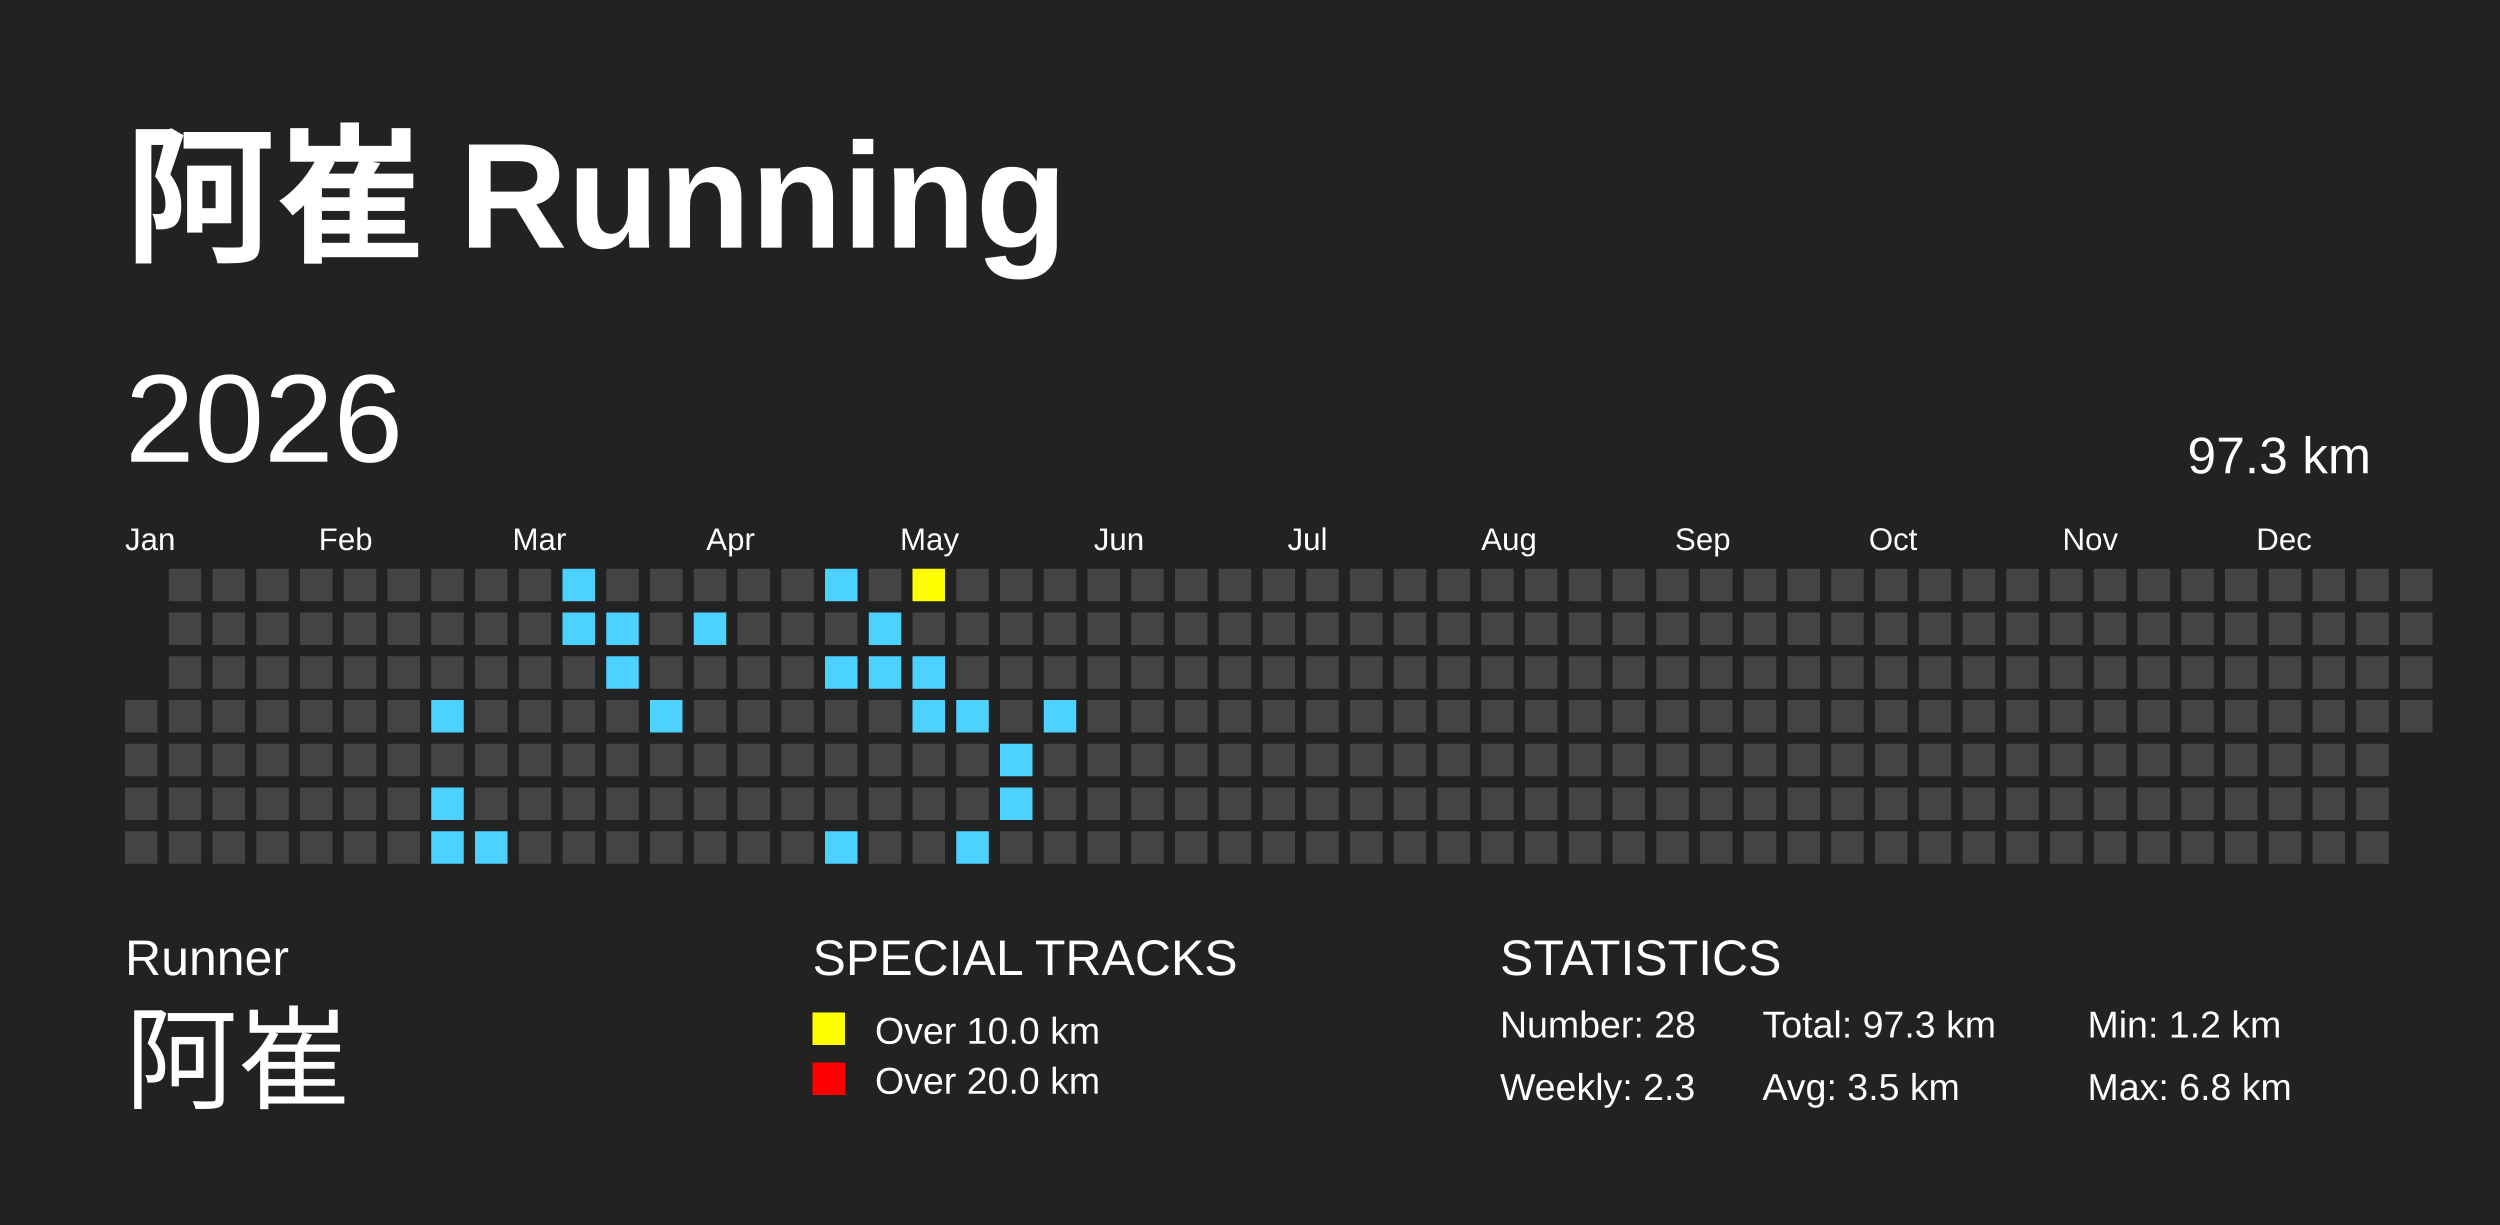
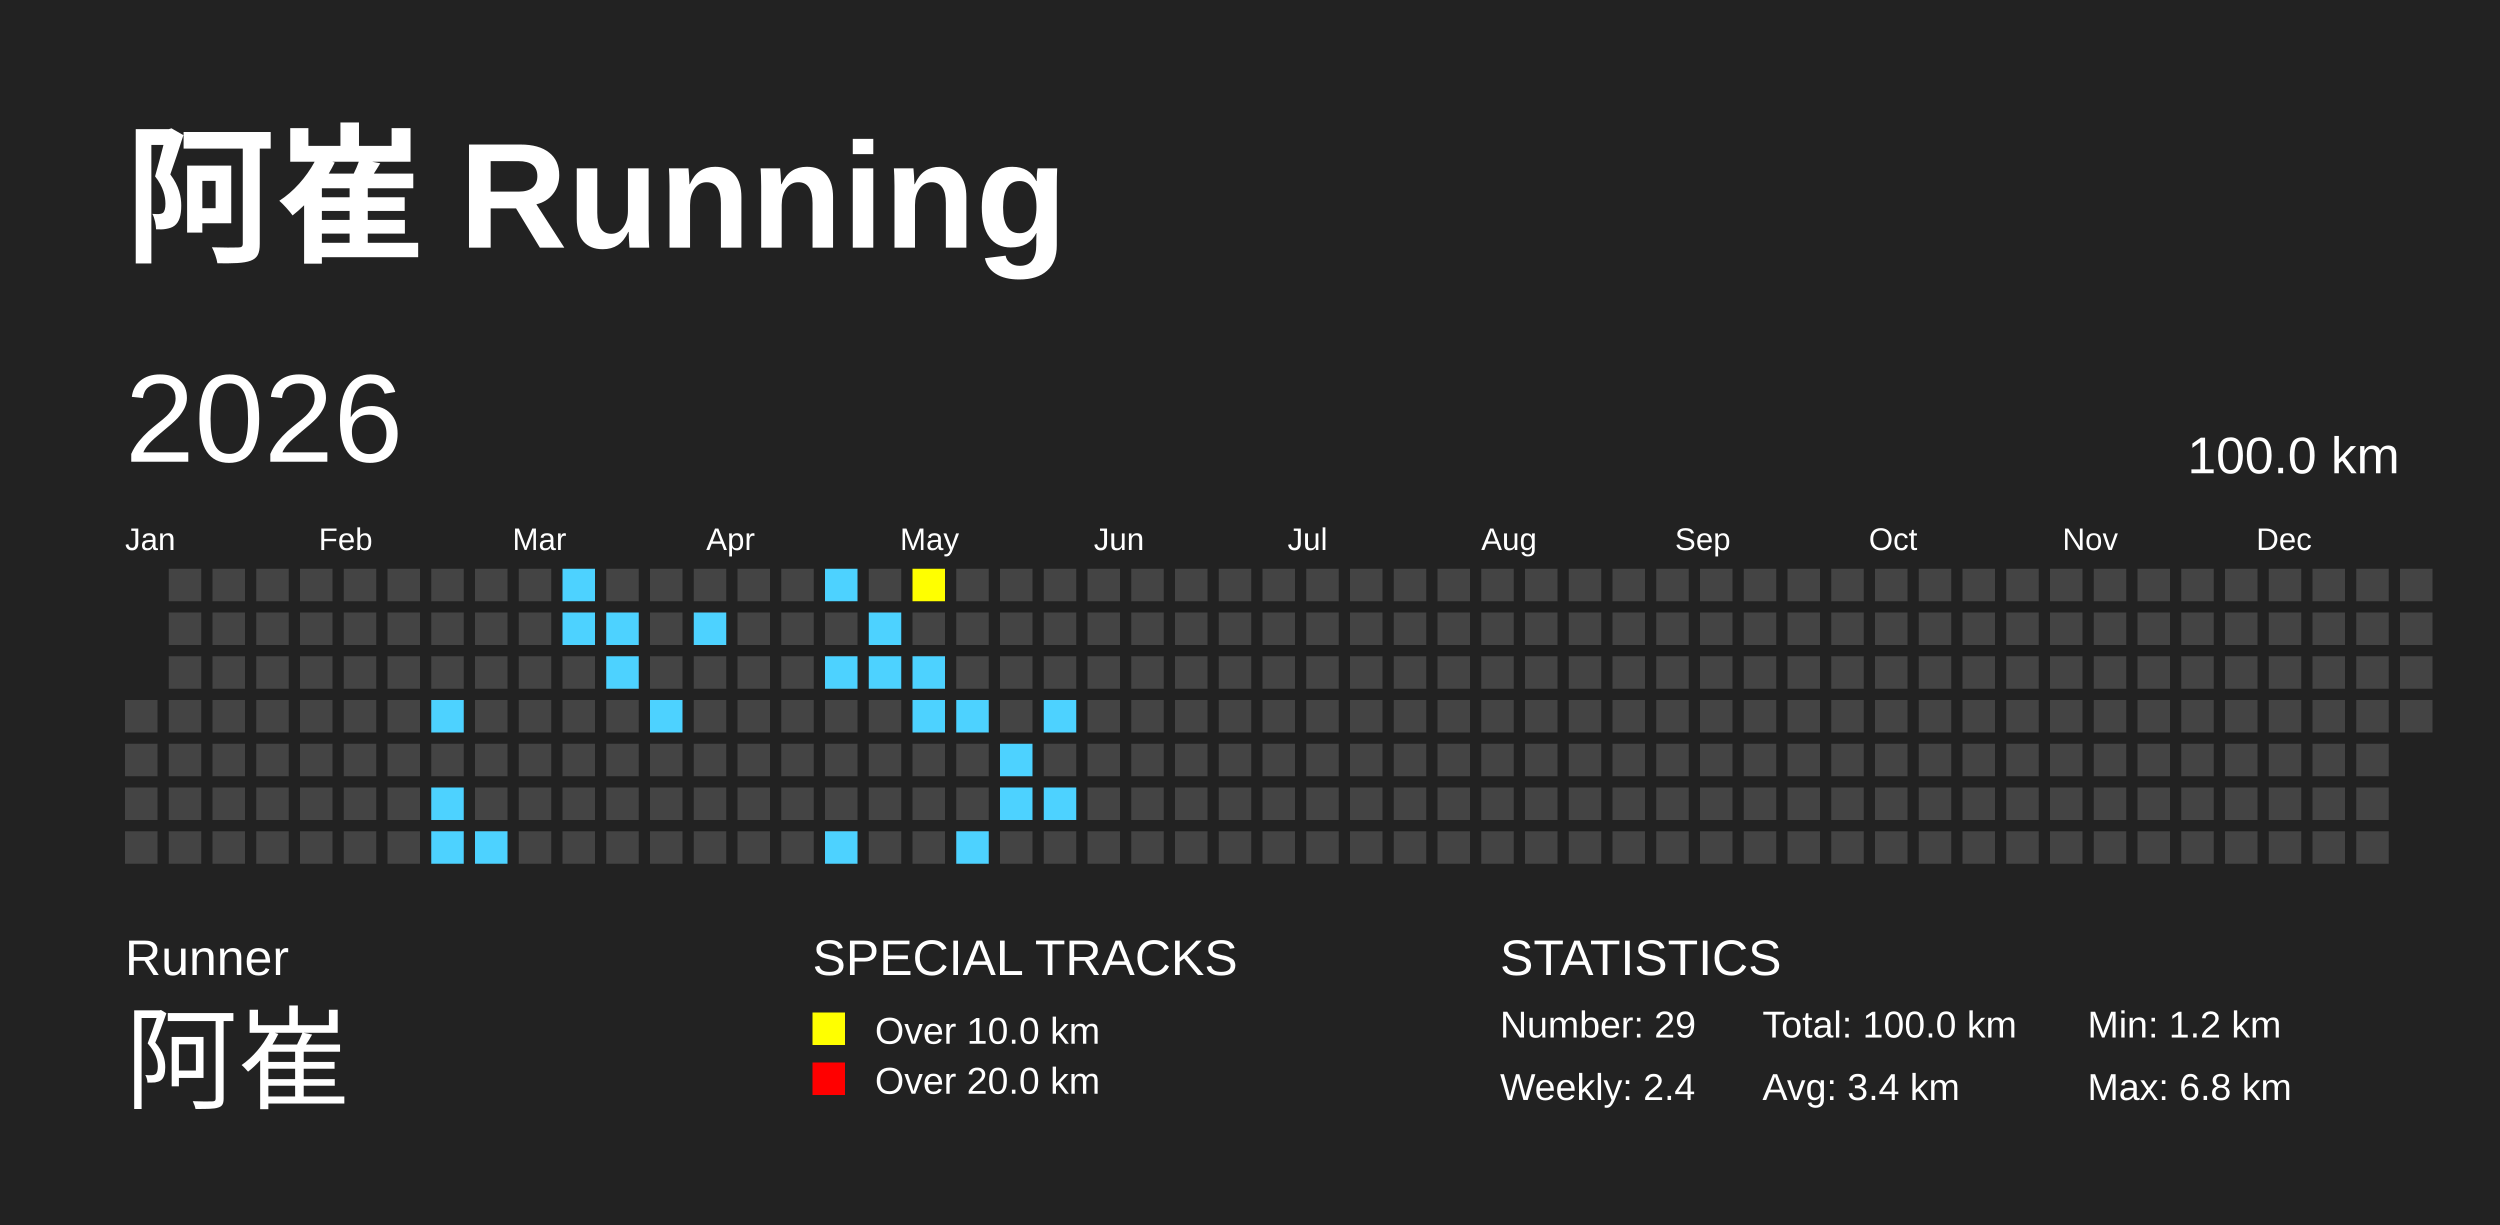
<svg xmlns="http://www.w3.org/2000/svg" baseProfile="full" height="98mm" version="1.1" viewBox="0,0,200,98" width="200mm">
  <defs>
    <pattern height="2" id="indoor-stripe" patternUnits="userSpaceOnUse" width="2">
      <line stroke="white" stroke-opacity="0.45" stroke-width="0.5" x1="0" x2="2" y1="2" y2="0" />
    </pattern>
  </defs>
  <rect fill="#222222" height="98" width="200" x="0" y="0" />
  <text fill="#FFFFFF" style="font-size:12px; font-family:Arial; font-weight:bold;" x="10" y="20">阿崔 Running</text>
  <text fill="#FFFFFF" style="font-size:4px; font-family:Arial" x="10" y="78">Runner</text>
  <text fill="#FFFFFF" style="font-size:9px; font-family:Arial" x="10" y="88">阿崔</text>
  <text fill="#FFFFFF" style="font-size:4px; font-family:Arial" x="65" y="78">SPECIAL TRACKS</text>
  <rect fill="yellow" height="2.6" width="2.6" x="65" y="81" />
  <text fill="#FFFFFF" style="font-size:3px; font-family:Arial" x="70" y="83.5">Over 10.0 km</text>
  <rect fill="red" height="2.6" width="2.6" x="65" y="85" />
  <text fill="#FFFFFF" style="font-size:3px; font-family:Arial" x="70" y="87.5">Over 20.0 km</text>
  <text fill="#FFFFFF" style="font-size:4px; font-family:Arial" x="120" y="78">STATISTICS</text>
-   <text fill="#FFFFFF" style="font-size:3px; font-family:Arial" x="120" y="83">Number: 28</text>
-   <text fill="#FFFFFF" style="font-size:3px; font-family:Arial" x="120" y="88">Weekly: 2.3</text>
-   <text fill="#FFFFFF" style="font-size:3px; font-family:Arial" x="141" y="83">Total: 97.3 km</text>
-   <text fill="#FFFFFF" style="font-size:3px; font-family:Arial" x="141" y="88">Avg: 3.5 km</text>
+   <text fill="#FFFFFF" style="font-size:3px; font-family:Arial" x="120" y="83">Number: 29</text>
+   <text fill="#FFFFFF" style="font-size:3px; font-family:Arial" x="120" y="88">Weekly: 2.4</text>
+   <text fill="#FFFFFF" style="font-size:3px; font-family:Arial" x="141" y="83">Total: 100.0 km</text>
+   <text fill="#FFFFFF" style="font-size:3px; font-family:Arial" x="141" y="88">Avg: 3.4 km</text>
  <text fill="#FFFFFF" style="font-size:3px; font-family:Arial" x="167" y="83">Min: 1.2 km</text>
  <text fill="#FFFFFF" style="font-size:3px; font-family:Arial" x="167" y="88">Max: 6.8 km</text>
  <text dominant-baseline="hanging" fill="#FFFFFF" style="font-size:10.0px; font-family:Arial;" x="10" y="30">2026</text>
-   <text dominant-baseline="hanging" fill="#FFFFFF" style="font-size:4.125px; font-family:Arial;" x="175" y="35">97.3 km</text>
+   <text dominant-baseline="hanging" fill="#FFFFFF" style="font-size:4.125px; font-family:Arial;" x="175" y="35">100.0 km</text>
  <text fill="#FFFFFF" style="font-size:2.5px; font-family:Arial" x="10.0" y="44">Jan</text>
  <text fill="#FFFFFF" style="font-size:2.5px; font-family:Arial" x="25.5" y="44">Feb</text>
  <text fill="#FFFFFF" style="font-size:2.5px; font-family:Arial" x="41.0" y="44">Mar</text>
  <text fill="#FFFFFF" style="font-size:2.5px; font-family:Arial" x="56.5" y="44">Apr</text>
  <text fill="#FFFFFF" style="font-size:2.5px; font-family:Arial" x="72.0" y="44">May</text>
  <text fill="#FFFFFF" style="font-size:2.5px; font-family:Arial" x="87.5" y="44">Jun</text>
  <text fill="#FFFFFF" style="font-size:2.5px; font-family:Arial" x="103.0" y="44">Jul</text>
  <text fill="#FFFFFF" style="font-size:2.5px; font-family:Arial" x="118.5" y="44">Aug</text>
  <text fill="#FFFFFF" style="font-size:2.5px; font-family:Arial" x="134.0" y="44">Sep</text>
  <text fill="#FFFFFF" style="font-size:2.5px; font-family:Arial" x="149.5" y="44">Oct</text>
  <text fill="#FFFFFF" style="font-size:2.5px; font-family:Arial" x="165.0" y="44">Nov</text>
  <text fill="#FFFFFF" style="font-size:2.5px; font-family:Arial" x="180.5" y="44">Dec</text>
  <rect fill="#444444" height="2.6" width="2.6" x="10.0" y="56.0" />
  <rect fill="#444444" height="2.6" width="2.6" x="10.0" y="59.5" />
  <rect fill="#444444" height="2.6" width="2.6" x="10.0" y="63.0" />
  <rect fill="#444444" height="2.6" width="2.6" x="10.0" y="66.5" />
  <rect fill="#444444" height="2.6" width="2.6" x="13.5" y="45.5" />
  <rect fill="#444444" height="2.6" width="2.6" x="13.5" y="49.0" />
  <rect fill="#444444" height="2.6" width="2.6" x="13.5" y="52.5" />
  <rect fill="#444444" height="2.6" width="2.6" x="13.5" y="56.0" />
  <rect fill="#444444" height="2.6" width="2.6" x="13.5" y="59.5" />
  <rect fill="#444444" height="2.6" width="2.6" x="13.5" y="63.0" />
  <rect fill="#444444" height="2.6" width="2.6" x="13.5" y="66.5" />
  <rect fill="#444444" height="2.6" width="2.6" x="17.0" y="45.5" />
  <rect fill="#444444" height="2.6" width="2.6" x="17.0" y="49.0" />
  <rect fill="#444444" height="2.6" width="2.6" x="17.0" y="52.5" />
  <rect fill="#444444" height="2.6" width="2.6" x="17.0" y="56.0" />
  <rect fill="#444444" height="2.6" width="2.6" x="17.0" y="59.5" />
  <rect fill="#444444" height="2.6" width="2.6" x="17.0" y="63.0" />
  <rect fill="#444444" height="2.6" width="2.6" x="17.0" y="66.5" />
  <rect fill="#444444" height="2.6" width="2.6" x="20.5" y="45.5" />
  <rect fill="#444444" height="2.6" width="2.6" x="20.5" y="49.0" />
  <rect fill="#444444" height="2.6" width="2.6" x="20.5" y="52.5" />
  <rect fill="#444444" height="2.6" width="2.6" x="20.5" y="56.0" />
  <rect fill="#444444" height="2.6" width="2.6" x="20.5" y="59.5" />
  <rect fill="#444444" height="2.6" width="2.6" x="20.5" y="63.0" />
  <rect fill="#444444" height="2.6" width="2.6" x="20.5" y="66.5" />
  <rect fill="#444444" height="2.6" width="2.6" x="24.0" y="45.5" />
  <rect fill="#444444" height="2.6" width="2.6" x="24.0" y="49.0" />
  <rect fill="#444444" height="2.6" width="2.6" x="24.0" y="52.5" />
  <rect fill="#444444" height="2.6" width="2.6" x="24.0" y="56.0" />
  <rect fill="#444444" height="2.6" width="2.6" x="24.0" y="59.5" />
  <rect fill="#444444" height="2.6" width="2.6" x="24.0" y="63.0" />
  <rect fill="#444444" height="2.6" width="2.6" x="24.0" y="66.5" />
  <rect fill="#444444" height="2.6" width="2.6" x="27.5" y="45.5" />
  <rect fill="#444444" height="2.6" width="2.6" x="27.5" y="49.0" />
  <rect fill="#444444" height="2.6" width="2.6" x="27.5" y="52.5" />
  <rect fill="#444444" height="2.6" width="2.6" x="27.5" y="56.0" />
  <rect fill="#444444" height="2.6" width="2.6" x="27.5" y="59.5" />
  <rect fill="#444444" height="2.6" width="2.6" x="27.5" y="63.0" />
  <rect fill="#444444" height="2.6" width="2.6" x="27.5" y="66.5" />
  <rect fill="#444444" height="2.6" width="2.6" x="31.0" y="45.5" />
  <rect fill="#444444" height="2.6" width="2.6" x="31.0" y="49.0" />
  <rect fill="#444444" height="2.6" width="2.6" x="31.0" y="52.5" />
  <rect fill="#444444" height="2.6" width="2.6" x="31.0" y="56.0" />
  <rect fill="#444444" height="2.6" width="2.6" x="31.0" y="59.5" />
  <rect fill="#444444" height="2.6" width="2.6" x="31.0" y="63.0" />
  <rect fill="#444444" height="2.6" width="2.6" x="31.0" y="66.5" />
  <rect fill="#444444" height="2.6" width="2.6" x="34.5" y="45.5" />
  <rect fill="#444444" height="2.6" width="2.6" x="34.5" y="49.0" />
  <rect fill="#444444" height="2.6" width="2.6" x="34.5" y="52.5" />
  <rect fill="#4DD2FF" height="2.6" width="2.6" x="34.5" y="56.0" />
  <rect fill="#444444" height="2.6" width="2.6" x="34.5" y="59.5" />
  <rect fill="#4DD2FF" height="2.6" width="2.6" x="34.5" y="63.0" />
  <rect fill="#4DD2FF" height="2.6" width="2.6" x="34.5" y="66.5" />
  <rect fill="#444444" height="2.6" width="2.6" x="38.0" y="45.5" />
  <rect fill="#444444" height="2.6" width="2.6" x="38.0" y="49.0" />
  <rect fill="#444444" height="2.6" width="2.6" x="38.0" y="52.5" />
  <rect fill="#444444" height="2.6" width="2.6" x="38.0" y="56.0" />
  <rect fill="#444444" height="2.6" width="2.6" x="38.0" y="59.5" />
  <rect fill="#444444" height="2.6" width="2.6" x="38.0" y="63.0" />
  <rect fill="#4DD2FF" height="2.6" width="2.6" x="38.0" y="66.5" />
  <rect fill="#444444" height="2.6" width="2.6" x="41.5" y="45.5" />
  <rect fill="#444444" height="2.6" width="2.6" x="41.5" y="49.0" />
  <rect fill="#444444" height="2.6" width="2.6" x="41.5" y="52.5" />
  <rect fill="#444444" height="2.6" width="2.6" x="41.5" y="56.0" />
  <rect fill="#444444" height="2.6" width="2.6" x="41.5" y="59.5" />
  <rect fill="#444444" height="2.6" width="2.6" x="41.5" y="63.0" />
  <rect fill="#444444" height="2.6" width="2.6" x="41.5" y="66.5" />
  <rect fill="#4DD2FF" height="2.6" width="2.6" x="45.0" y="45.5" />
  <rect fill="#4DD2FF" height="2.6" width="2.6" x="45.0" y="49.0" />
  <rect fill="#444444" height="2.6" width="2.6" x="45.0" y="52.5" />
  <rect fill="#444444" height="2.6" width="2.6" x="45.0" y="56.0" />
  <rect fill="#444444" height="2.6" width="2.6" x="45.0" y="59.5" />
  <rect fill="#444444" height="2.6" width="2.6" x="45.0" y="63.0" />
  <rect fill="#444444" height="2.6" width="2.6" x="45.0" y="66.5" />
  <rect fill="#444444" height="2.6" width="2.6" x="48.5" y="45.5" />
  <rect fill="#4DD2FF" height="2.6" width="2.6" x="48.5" y="49.0" />
  <rect fill="#4DD2FF" height="2.6" width="2.6" x="48.5" y="52.5" />
  <rect fill="#444444" height="2.6" width="2.6" x="48.5" y="56.0" />
  <rect fill="#444444" height="2.6" width="2.6" x="48.5" y="59.5" />
  <rect fill="#444444" height="2.6" width="2.6" x="48.5" y="63.0" />
  <rect fill="#444444" height="2.6" width="2.6" x="48.5" y="66.5" />
  <rect fill="#444444" height="2.6" width="2.6" x="52.0" y="45.5" />
  <rect fill="#444444" height="2.6" width="2.6" x="52.0" y="49.0" />
  <rect fill="#444444" height="2.6" width="2.6" x="52.0" y="52.5" />
  <rect fill="#4DD2FF" height="2.6" width="2.6" x="52.0" y="56.0" />
  <rect fill="#444444" height="2.6" width="2.6" x="52.0" y="59.5" />
  <rect fill="#444444" height="2.6" width="2.6" x="52.0" y="63.0" />
  <rect fill="#444444" height="2.6" width="2.6" x="52.0" y="66.5" />
  <rect fill="#444444" height="2.6" width="2.6" x="55.5" y="45.5" />
  <rect fill="#4DD2FF" height="2.6" width="2.6" x="55.5" y="49.0" />
  <rect fill="#444444" height="2.6" width="2.6" x="55.5" y="52.5" />
  <rect fill="#444444" height="2.6" width="2.6" x="55.5" y="56.0" />
  <rect fill="#444444" height="2.6" width="2.6" x="55.5" y="59.5" />
  <rect fill="#444444" height="2.6" width="2.6" x="55.5" y="63.0" />
  <rect fill="#444444" height="2.6" width="2.6" x="55.5" y="66.5" />
  <rect fill="#444444" height="2.6" width="2.6" x="59.0" y="45.5" />
  <rect fill="#444444" height="2.6" width="2.6" x="59.0" y="49.0" />
  <rect fill="#444444" height="2.6" width="2.6" x="59.0" y="52.5" />
  <rect fill="#444444" height="2.6" width="2.6" x="59.0" y="56.0" />
  <rect fill="#444444" height="2.6" width="2.6" x="59.0" y="59.5" />
  <rect fill="#444444" height="2.6" width="2.6" x="59.0" y="63.0" />
  <rect fill="#444444" height="2.6" width="2.6" x="59.0" y="66.5" />
  <rect fill="#444444" height="2.6" width="2.6" x="62.5" y="45.5" />
  <rect fill="#444444" height="2.6" width="2.6" x="62.5" y="49.0" />
  <rect fill="#444444" height="2.6" width="2.6" x="62.5" y="52.5" />
  <rect fill="#444444" height="2.6" width="2.6" x="62.5" y="56.0" />
  <rect fill="#444444" height="2.6" width="2.6" x="62.5" y="59.5" />
  <rect fill="#444444" height="2.6" width="2.6" x="62.5" y="63.0" />
  <rect fill="#444444" height="2.6" width="2.6" x="62.5" y="66.5" />
  <rect fill="#4DD2FF" height="2.6" width="2.6" x="66.0" y="45.5" />
  <rect fill="#444444" height="2.6" width="2.6" x="66.0" y="49.0" />
  <rect fill="#4DD2FF" height="2.6" width="2.6" x="66.0" y="52.5" />
  <rect fill="#444444" height="2.6" width="2.6" x="66.0" y="56.0" />
  <rect fill="#444444" height="2.6" width="2.6" x="66.0" y="59.5" />
  <rect fill="#444444" height="2.6" width="2.6" x="66.0" y="63.0" />
  <rect fill="#4DD2FF" height="2.6" width="2.6" x="66.0" y="66.5" />
  <rect fill="#444444" height="2.6" width="2.6" x="69.5" y="45.5" />
  <rect fill="#4DD2FF" height="2.6" width="2.6" x="69.5" y="49.0" />
  <rect fill="#4DD2FF" height="2.6" width="2.6" x="69.5" y="52.5" />
  <rect fill="#444444" height="2.6" width="2.6" x="69.5" y="56.0" />
  <rect fill="#444444" height="2.6" width="2.6" x="69.5" y="59.5" />
  <rect fill="#444444" height="2.6" width="2.6" x="69.5" y="63.0" />
  <rect fill="#444444" height="2.6" width="2.6" x="69.5" y="66.5" />
  <rect fill="yellow" height="2.6" width="2.6" x="73.0" y="45.5" />
  <rect fill="#444444" height="2.6" width="2.6" x="73.0" y="49.0" />
  <rect fill="#4DD2FF" height="2.6" width="2.6" x="73.0" y="52.5" />
  <rect fill="#4DD2FF" height="2.6" width="2.6" x="73.0" y="56.0" />
  <rect fill="#444444" height="2.6" width="2.6" x="73.0" y="59.5" />
  <rect fill="#444444" height="2.6" width="2.6" x="73.0" y="63.0" />
  <rect fill="#444444" height="2.6" width="2.6" x="73.0" y="66.5" />
  <rect fill="#444444" height="2.6" width="2.6" x="76.5" y="45.5" />
  <rect fill="#444444" height="2.6" width="2.6" x="76.5" y="49.0" />
  <rect fill="#444444" height="2.6" width="2.6" x="76.5" y="52.5" />
  <rect fill="#4DD2FF" height="2.6" width="2.6" x="76.5" y="56.0" />
  <rect fill="#444444" height="2.6" width="2.6" x="76.5" y="59.5" />
  <rect fill="#444444" height="2.6" width="2.6" x="76.5" y="63.0" />
  <rect fill="#4DD2FF" height="2.6" width="2.6" x="76.5" y="66.5" />
  <rect fill="#444444" height="2.6" width="2.6" x="80.0" y="45.5" />
  <rect fill="#444444" height="2.6" width="2.6" x="80.0" y="49.0" />
  <rect fill="#444444" height="2.6" width="2.6" x="80.0" y="52.5" />
  <rect fill="#444444" height="2.6" width="2.6" x="80.0" y="56.0" />
  <rect fill="#4DD2FF" height="2.6" width="2.6" x="80.0" y="59.5" />
  <rect fill="#4DD2FF" height="2.6" width="2.6" x="80.0" y="63.0" />
  <rect fill="#444444" height="2.6" width="2.6" x="80.0" y="66.5" />
  <rect fill="#444444" height="2.6" width="2.6" x="83.5" y="45.5" />
  <rect fill="#444444" height="2.6" width="2.6" x="83.5" y="49.0" />
  <rect fill="#444444" height="2.6" width="2.6" x="83.5" y="52.5" />
  <rect fill="#4DD2FF" height="2.6" width="2.6" x="83.5" y="56.0" />
  <rect fill="#444444" height="2.6" width="2.6" x="83.5" y="59.5" />
-   <rect fill="#444444" height="2.6" width="2.6" x="83.5" y="63.0" />
+   <rect fill="#4DD2FF" height="2.6" width="2.6" x="83.5" y="63.0" />
  <rect fill="#444444" height="2.6" width="2.6" x="83.5" y="66.5" />
  <rect fill="#444444" height="2.6" width="2.6" x="87.0" y="45.5" />
  <rect fill="#444444" height="2.6" width="2.6" x="87.0" y="49.0" />
  <rect fill="#444444" height="2.6" width="2.6" x="87.0" y="52.5" />
  <rect fill="#444444" height="2.6" width="2.6" x="87.0" y="56.0" />
  <rect fill="#444444" height="2.6" width="2.6" x="87.0" y="59.5" />
  <rect fill="#444444" height="2.6" width="2.6" x="87.0" y="63.0" />
  <rect fill="#444444" height="2.6" width="2.6" x="87.0" y="66.5" />
  <rect fill="#444444" height="2.6" width="2.6" x="90.5" y="45.5" />
  <rect fill="#444444" height="2.6" width="2.6" x="90.5" y="49.0" />
  <rect fill="#444444" height="2.6" width="2.6" x="90.5" y="52.5" />
  <rect fill="#444444" height="2.6" width="2.6" x="90.5" y="56.0" />
  <rect fill="#444444" height="2.6" width="2.6" x="90.5" y="59.5" />
  <rect fill="#444444" height="2.6" width="2.6" x="90.5" y="63.0" />
  <rect fill="#444444" height="2.6" width="2.6" x="90.5" y="66.5" />
  <rect fill="#444444" height="2.6" width="2.6" x="94.0" y="45.5" />
  <rect fill="#444444" height="2.6" width="2.6" x="94.0" y="49.0" />
  <rect fill="#444444" height="2.6" width="2.6" x="94.0" y="52.5" />
  <rect fill="#444444" height="2.6" width="2.6" x="94.0" y="56.0" />
  <rect fill="#444444" height="2.6" width="2.6" x="94.0" y="59.5" />
  <rect fill="#444444" height="2.6" width="2.6" x="94.0" y="63.0" />
  <rect fill="#444444" height="2.6" width="2.6" x="94.0" y="66.5" />
  <rect fill="#444444" height="2.6" width="2.6" x="97.5" y="45.5" />
  <rect fill="#444444" height="2.6" width="2.6" x="97.5" y="49.0" />
  <rect fill="#444444" height="2.6" width="2.6" x="97.5" y="52.5" />
  <rect fill="#444444" height="2.6" width="2.6" x="97.5" y="56.0" />
  <rect fill="#444444" height="2.6" width="2.6" x="97.5" y="59.5" />
  <rect fill="#444444" height="2.6" width="2.6" x="97.5" y="63.0" />
  <rect fill="#444444" height="2.6" width="2.6" x="97.5" y="66.5" />
  <rect fill="#444444" height="2.6" width="2.6" x="101.0" y="45.5" />
  <rect fill="#444444" height="2.6" width="2.6" x="101.0" y="49.0" />
  <rect fill="#444444" height="2.6" width="2.6" x="101.0" y="52.5" />
  <rect fill="#444444" height="2.6" width="2.6" x="101.0" y="56.0" />
  <rect fill="#444444" height="2.6" width="2.6" x="101.0" y="59.5" />
  <rect fill="#444444" height="2.6" width="2.6" x="101.0" y="63.0" />
  <rect fill="#444444" height="2.6" width="2.6" x="101.0" y="66.5" />
  <rect fill="#444444" height="2.6" width="2.6" x="104.5" y="45.5" />
  <rect fill="#444444" height="2.6" width="2.6" x="104.5" y="49.0" />
  <rect fill="#444444" height="2.6" width="2.6" x="104.5" y="52.5" />
  <rect fill="#444444" height="2.6" width="2.6" x="104.5" y="56.0" />
  <rect fill="#444444" height="2.6" width="2.6" x="104.5" y="59.5" />
  <rect fill="#444444" height="2.6" width="2.6" x="104.5" y="63.0" />
  <rect fill="#444444" height="2.6" width="2.6" x="104.5" y="66.5" />
  <rect fill="#444444" height="2.6" width="2.6" x="108.0" y="45.5" />
  <rect fill="#444444" height="2.6" width="2.6" x="108.0" y="49.0" />
  <rect fill="#444444" height="2.6" width="2.6" x="108.0" y="52.5" />
  <rect fill="#444444" height="2.6" width="2.6" x="108.0" y="56.0" />
  <rect fill="#444444" height="2.6" width="2.6" x="108.0" y="59.5" />
  <rect fill="#444444" height="2.6" width="2.6" x="108.0" y="63.0" />
  <rect fill="#444444" height="2.6" width="2.6" x="108.0" y="66.5" />
  <rect fill="#444444" height="2.6" width="2.6" x="111.5" y="45.5" />
  <rect fill="#444444" height="2.6" width="2.6" x="111.5" y="49.0" />
  <rect fill="#444444" height="2.6" width="2.6" x="111.5" y="52.5" />
  <rect fill="#444444" height="2.6" width="2.6" x="111.5" y="56.0" />
  <rect fill="#444444" height="2.6" width="2.6" x="111.5" y="59.5" />
  <rect fill="#444444" height="2.6" width="2.6" x="111.5" y="63.0" />
  <rect fill="#444444" height="2.6" width="2.6" x="111.5" y="66.5" />
  <rect fill="#444444" height="2.6" width="2.6" x="115.0" y="45.5" />
  <rect fill="#444444" height="2.6" width="2.6" x="115.0" y="49.0" />
  <rect fill="#444444" height="2.6" width="2.6" x="115.0" y="52.5" />
  <rect fill="#444444" height="2.6" width="2.6" x="115.0" y="56.0" />
  <rect fill="#444444" height="2.6" width="2.6" x="115.0" y="59.5" />
  <rect fill="#444444" height="2.6" width="2.6" x="115.0" y="63.0" />
  <rect fill="#444444" height="2.6" width="2.6" x="115.0" y="66.5" />
  <rect fill="#444444" height="2.6" width="2.6" x="118.5" y="45.5" />
  <rect fill="#444444" height="2.6" width="2.6" x="118.5" y="49.0" />
  <rect fill="#444444" height="2.6" width="2.6" x="118.5" y="52.5" />
  <rect fill="#444444" height="2.6" width="2.6" x="118.5" y="56.0" />
  <rect fill="#444444" height="2.6" width="2.6" x="118.5" y="59.5" />
  <rect fill="#444444" height="2.6" width="2.6" x="118.5" y="63.0" />
  <rect fill="#444444" height="2.6" width="2.6" x="118.5" y="66.5" />
  <rect fill="#444444" height="2.6" width="2.6" x="122.0" y="45.5" />
  <rect fill="#444444" height="2.6" width="2.6" x="122.0" y="49.0" />
  <rect fill="#444444" height="2.6" width="2.6" x="122.0" y="52.5" />
  <rect fill="#444444" height="2.6" width="2.6" x="122.0" y="56.0" />
  <rect fill="#444444" height="2.6" width="2.6" x="122.0" y="59.5" />
  <rect fill="#444444" height="2.6" width="2.6" x="122.0" y="63.0" />
  <rect fill="#444444" height="2.6" width="2.6" x="122.0" y="66.5" />
  <rect fill="#444444" height="2.6" width="2.6" x="125.5" y="45.5" />
  <rect fill="#444444" height="2.6" width="2.6" x="125.5" y="49.0" />
  <rect fill="#444444" height="2.6" width="2.6" x="125.5" y="52.5" />
  <rect fill="#444444" height="2.6" width="2.6" x="125.5" y="56.0" />
  <rect fill="#444444" height="2.6" width="2.6" x="125.5" y="59.5" />
  <rect fill="#444444" height="2.6" width="2.6" x="125.5" y="63.0" />
  <rect fill="#444444" height="2.6" width="2.6" x="125.5" y="66.5" />
  <rect fill="#444444" height="2.6" width="2.6" x="129.0" y="45.5" />
  <rect fill="#444444" height="2.6" width="2.6" x="129.0" y="49.0" />
  <rect fill="#444444" height="2.6" width="2.6" x="129.0" y="52.5" />
  <rect fill="#444444" height="2.6" width="2.6" x="129.0" y="56.0" />
  <rect fill="#444444" height="2.6" width="2.6" x="129.0" y="59.5" />
  <rect fill="#444444" height="2.6" width="2.6" x="129.0" y="63.0" />
  <rect fill="#444444" height="2.6" width="2.6" x="129.0" y="66.5" />
  <rect fill="#444444" height="2.6" width="2.6" x="132.5" y="45.5" />
  <rect fill="#444444" height="2.6" width="2.6" x="132.5" y="49.0" />
  <rect fill="#444444" height="2.6" width="2.6" x="132.5" y="52.5" />
  <rect fill="#444444" height="2.6" width="2.6" x="132.5" y="56.0" />
  <rect fill="#444444" height="2.6" width="2.6" x="132.5" y="59.5" />
  <rect fill="#444444" height="2.6" width="2.6" x="132.5" y="63.0" />
  <rect fill="#444444" height="2.6" width="2.6" x="132.5" y="66.5" />
  <rect fill="#444444" height="2.6" width="2.6" x="136.0" y="45.5" />
  <rect fill="#444444" height="2.6" width="2.6" x="136.0" y="49.0" />
  <rect fill="#444444" height="2.6" width="2.6" x="136.0" y="52.5" />
  <rect fill="#444444" height="2.6" width="2.6" x="136.0" y="56.0" />
  <rect fill="#444444" height="2.6" width="2.6" x="136.0" y="59.5" />
  <rect fill="#444444" height="2.6" width="2.6" x="136.0" y="63.0" />
  <rect fill="#444444" height="2.6" width="2.6" x="136.0" y="66.5" />
  <rect fill="#444444" height="2.6" width="2.6" x="139.5" y="45.5" />
  <rect fill="#444444" height="2.6" width="2.6" x="139.5" y="49.0" />
  <rect fill="#444444" height="2.6" width="2.6" x="139.5" y="52.5" />
  <rect fill="#444444" height="2.6" width="2.6" x="139.5" y="56.0" />
  <rect fill="#444444" height="2.6" width="2.6" x="139.5" y="59.5" />
  <rect fill="#444444" height="2.6" width="2.6" x="139.5" y="63.0" />
  <rect fill="#444444" height="2.6" width="2.6" x="139.5" y="66.5" />
  <rect fill="#444444" height="2.6" width="2.6" x="143.0" y="45.5" />
  <rect fill="#444444" height="2.6" width="2.6" x="143.0" y="49.0" />
  <rect fill="#444444" height="2.6" width="2.6" x="143.0" y="52.5" />
  <rect fill="#444444" height="2.6" width="2.6" x="143.0" y="56.0" />
  <rect fill="#444444" height="2.6" width="2.6" x="143.0" y="59.5" />
  <rect fill="#444444" height="2.6" width="2.6" x="143.0" y="63.0" />
  <rect fill="#444444" height="2.6" width="2.6" x="143.0" y="66.5" />
  <rect fill="#444444" height="2.6" width="2.6" x="146.5" y="45.5" />
  <rect fill="#444444" height="2.6" width="2.6" x="146.5" y="49.0" />
  <rect fill="#444444" height="2.6" width="2.6" x="146.5" y="52.5" />
  <rect fill="#444444" height="2.6" width="2.6" x="146.5" y="56.0" />
  <rect fill="#444444" height="2.6" width="2.6" x="146.5" y="59.5" />
  <rect fill="#444444" height="2.6" width="2.6" x="146.5" y="63.0" />
  <rect fill="#444444" height="2.6" width="2.6" x="146.5" y="66.5" />
  <rect fill="#444444" height="2.6" width="2.6" x="150.0" y="45.5" />
  <rect fill="#444444" height="2.6" width="2.6" x="150.0" y="49.0" />
  <rect fill="#444444" height="2.6" width="2.6" x="150.0" y="52.5" />
  <rect fill="#444444" height="2.6" width="2.6" x="150.0" y="56.0" />
  <rect fill="#444444" height="2.6" width="2.6" x="150.0" y="59.5" />
  <rect fill="#444444" height="2.6" width="2.6" x="150.0" y="63.0" />
  <rect fill="#444444" height="2.6" width="2.6" x="150.0" y="66.5" />
  <rect fill="#444444" height="2.6" width="2.6" x="153.5" y="45.5" />
  <rect fill="#444444" height="2.6" width="2.6" x="153.5" y="49.0" />
  <rect fill="#444444" height="2.6" width="2.6" x="153.5" y="52.5" />
  <rect fill="#444444" height="2.6" width="2.6" x="153.5" y="56.0" />
  <rect fill="#444444" height="2.6" width="2.6" x="153.5" y="59.5" />
  <rect fill="#444444" height="2.6" width="2.6" x="153.5" y="63.0" />
  <rect fill="#444444" height="2.6" width="2.6" x="153.5" y="66.5" />
  <rect fill="#444444" height="2.6" width="2.6" x="157.0" y="45.5" />
  <rect fill="#444444" height="2.6" width="2.6" x="157.0" y="49.0" />
  <rect fill="#444444" height="2.6" width="2.6" x="157.0" y="52.5" />
  <rect fill="#444444" height="2.6" width="2.6" x="157.0" y="56.0" />
  <rect fill="#444444" height="2.6" width="2.6" x="157.0" y="59.5" />
  <rect fill="#444444" height="2.6" width="2.6" x="157.0" y="63.0" />
  <rect fill="#444444" height="2.6" width="2.6" x="157.0" y="66.5" />
  <rect fill="#444444" height="2.6" width="2.6" x="160.5" y="45.5" />
  <rect fill="#444444" height="2.6" width="2.6" x="160.5" y="49.0" />
  <rect fill="#444444" height="2.6" width="2.6" x="160.5" y="52.5" />
  <rect fill="#444444" height="2.6" width="2.6" x="160.5" y="56.0" />
  <rect fill="#444444" height="2.6" width="2.6" x="160.5" y="59.5" />
  <rect fill="#444444" height="2.6" width="2.6" x="160.5" y="63.0" />
  <rect fill="#444444" height="2.6" width="2.6" x="160.5" y="66.5" />
  <rect fill="#444444" height="2.6" width="2.6" x="164.0" y="45.5" />
  <rect fill="#444444" height="2.6" width="2.6" x="164.0" y="49.0" />
  <rect fill="#444444" height="2.6" width="2.6" x="164.0" y="52.5" />
  <rect fill="#444444" height="2.6" width="2.6" x="164.0" y="56.0" />
  <rect fill="#444444" height="2.6" width="2.6" x="164.0" y="59.5" />
  <rect fill="#444444" height="2.6" width="2.6" x="164.0" y="63.0" />
  <rect fill="#444444" height="2.6" width="2.6" x="164.0" y="66.5" />
  <rect fill="#444444" height="2.6" width="2.6" x="167.5" y="45.5" />
  <rect fill="#444444" height="2.6" width="2.6" x="167.5" y="49.0" />
  <rect fill="#444444" height="2.6" width="2.6" x="167.5" y="52.5" />
  <rect fill="#444444" height="2.6" width="2.6" x="167.5" y="56.0" />
  <rect fill="#444444" height="2.6" width="2.6" x="167.5" y="59.5" />
  <rect fill="#444444" height="2.6" width="2.6" x="167.5" y="63.0" />
  <rect fill="#444444" height="2.6" width="2.6" x="167.5" y="66.5" />
  <rect fill="#444444" height="2.6" width="2.6" x="171.0" y="45.5" />
  <rect fill="#444444" height="2.6" width="2.6" x="171.0" y="49.0" />
  <rect fill="#444444" height="2.6" width="2.6" x="171.0" y="52.5" />
  <rect fill="#444444" height="2.6" width="2.6" x="171.0" y="56.0" />
  <rect fill="#444444" height="2.6" width="2.6" x="171.0" y="59.5" />
  <rect fill="#444444" height="2.6" width="2.6" x="171.0" y="63.0" />
  <rect fill="#444444" height="2.6" width="2.6" x="171.0" y="66.5" />
  <rect fill="#444444" height="2.6" width="2.6" x="174.5" y="45.5" />
  <rect fill="#444444" height="2.6" width="2.6" x="174.5" y="49.0" />
  <rect fill="#444444" height="2.6" width="2.6" x="174.5" y="52.5" />
  <rect fill="#444444" height="2.6" width="2.6" x="174.5" y="56.0" />
  <rect fill="#444444" height="2.6" width="2.6" x="174.5" y="59.5" />
  <rect fill="#444444" height="2.6" width="2.6" x="174.5" y="63.0" />
  <rect fill="#444444" height="2.6" width="2.6" x="174.5" y="66.5" />
  <rect fill="#444444" height="2.6" width="2.6" x="178.0" y="45.5" />
  <rect fill="#444444" height="2.6" width="2.6" x="178.0" y="49.0" />
  <rect fill="#444444" height="2.6" width="2.6" x="178.0" y="52.5" />
  <rect fill="#444444" height="2.6" width="2.6" x="178.0" y="56.0" />
  <rect fill="#444444" height="2.6" width="2.6" x="178.0" y="59.5" />
  <rect fill="#444444" height="2.6" width="2.6" x="178.0" y="63.0" />
  <rect fill="#444444" height="2.6" width="2.6" x="178.0" y="66.5" />
  <rect fill="#444444" height="2.6" width="2.6" x="181.5" y="45.5" />
  <rect fill="#444444" height="2.6" width="2.6" x="181.5" y="49.0" />
  <rect fill="#444444" height="2.6" width="2.6" x="181.5" y="52.5" />
  <rect fill="#444444" height="2.6" width="2.6" x="181.5" y="56.0" />
  <rect fill="#444444" height="2.6" width="2.6" x="181.5" y="59.5" />
  <rect fill="#444444" height="2.6" width="2.6" x="181.5" y="63.0" />
  <rect fill="#444444" height="2.6" width="2.6" x="181.5" y="66.5" />
  <rect fill="#444444" height="2.6" width="2.6" x="185.0" y="45.5" />
  <rect fill="#444444" height="2.6" width="2.6" x="185.0" y="49.0" />
  <rect fill="#444444" height="2.6" width="2.6" x="185.0" y="52.5" />
  <rect fill="#444444" height="2.6" width="2.6" x="185.0" y="56.0" />
  <rect fill="#444444" height="2.6" width="2.6" x="185.0" y="59.5" />
  <rect fill="#444444" height="2.6" width="2.6" x="185.0" y="63.0" />
  <rect fill="#444444" height="2.6" width="2.6" x="185.0" y="66.5" />
  <rect fill="#444444" height="2.6" width="2.6" x="188.5" y="45.5" />
  <rect fill="#444444" height="2.6" width="2.6" x="188.5" y="49.0" />
  <rect fill="#444444" height="2.6" width="2.6" x="188.5" y="52.5" />
  <rect fill="#444444" height="2.6" width="2.6" x="188.5" y="56.0" />
  <rect fill="#444444" height="2.6" width="2.6" x="188.5" y="59.5" />
  <rect fill="#444444" height="2.6" width="2.6" x="188.5" y="63.0" />
  <rect fill="#444444" height="2.6" width="2.6" x="188.5" y="66.5" />
  <rect fill="#444444" height="2.6" width="2.6" x="192.0" y="45.5" />
  <rect fill="#444444" height="2.6" width="2.6" x="192.0" y="49.0" />
  <rect fill="#444444" height="2.6" width="2.6" x="192.0" y="52.5" />
  <rect fill="#444444" height="2.6" width="2.6" x="192.0" y="56.0" />
</svg>
